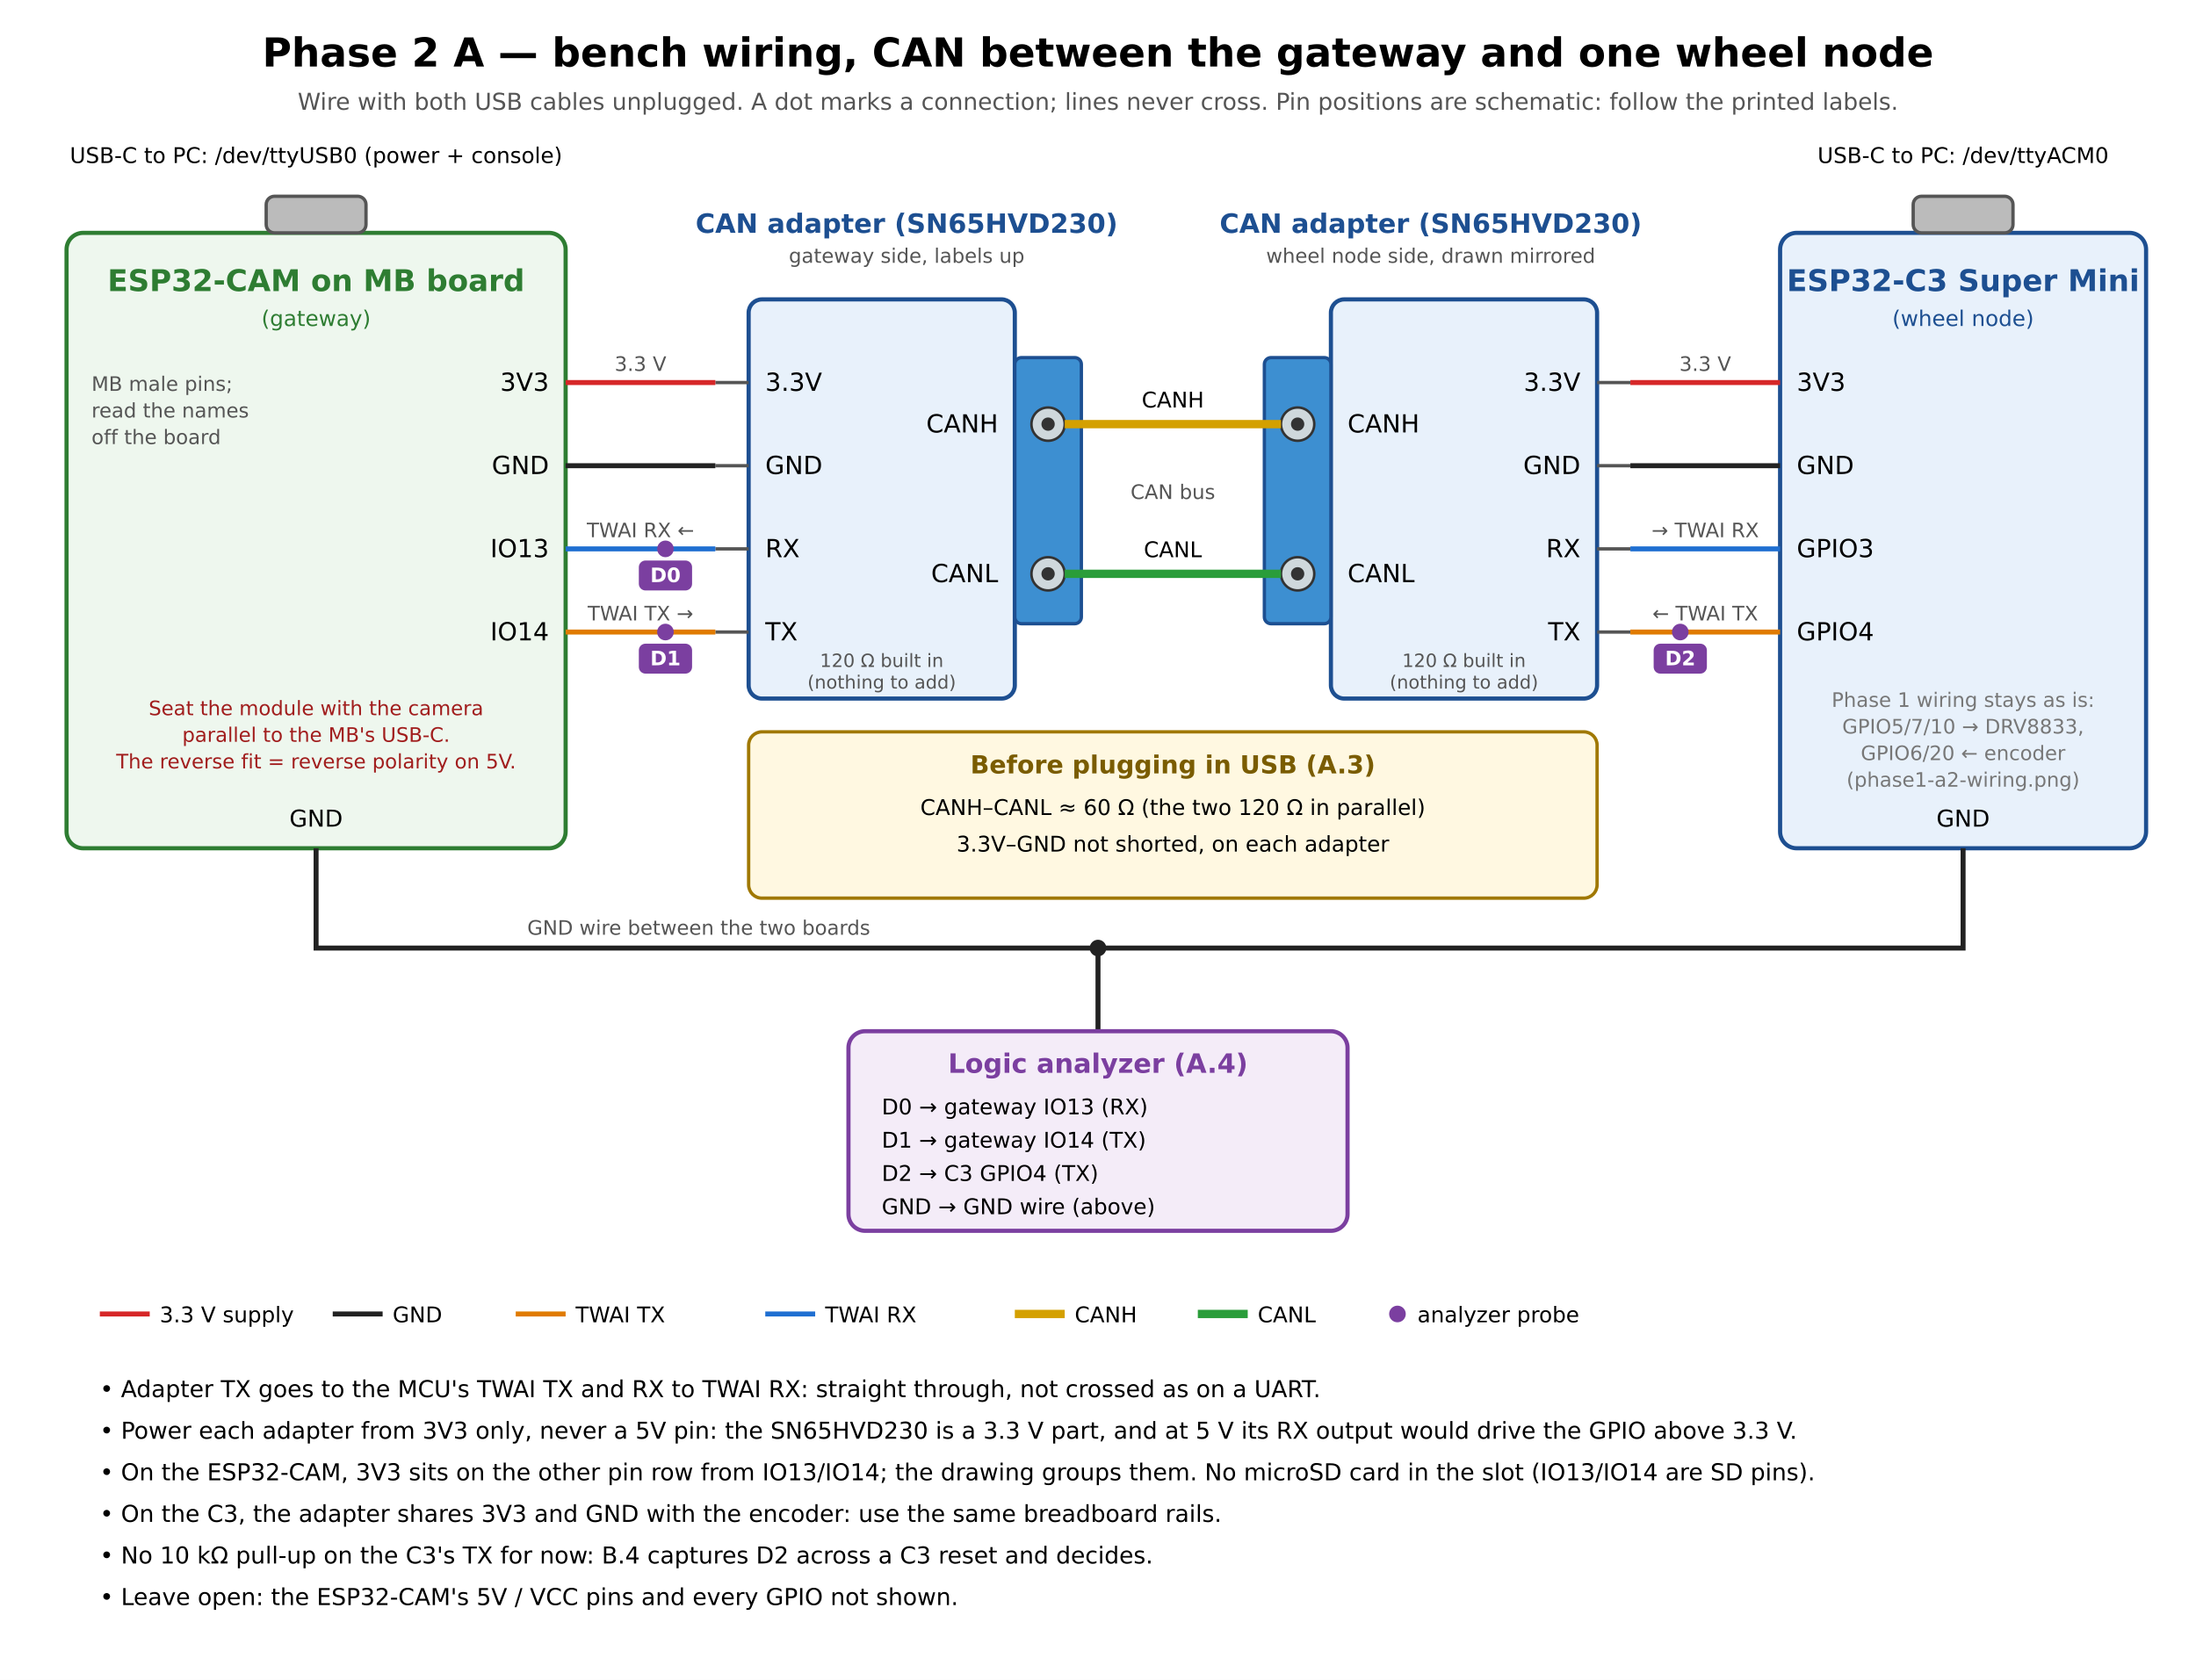
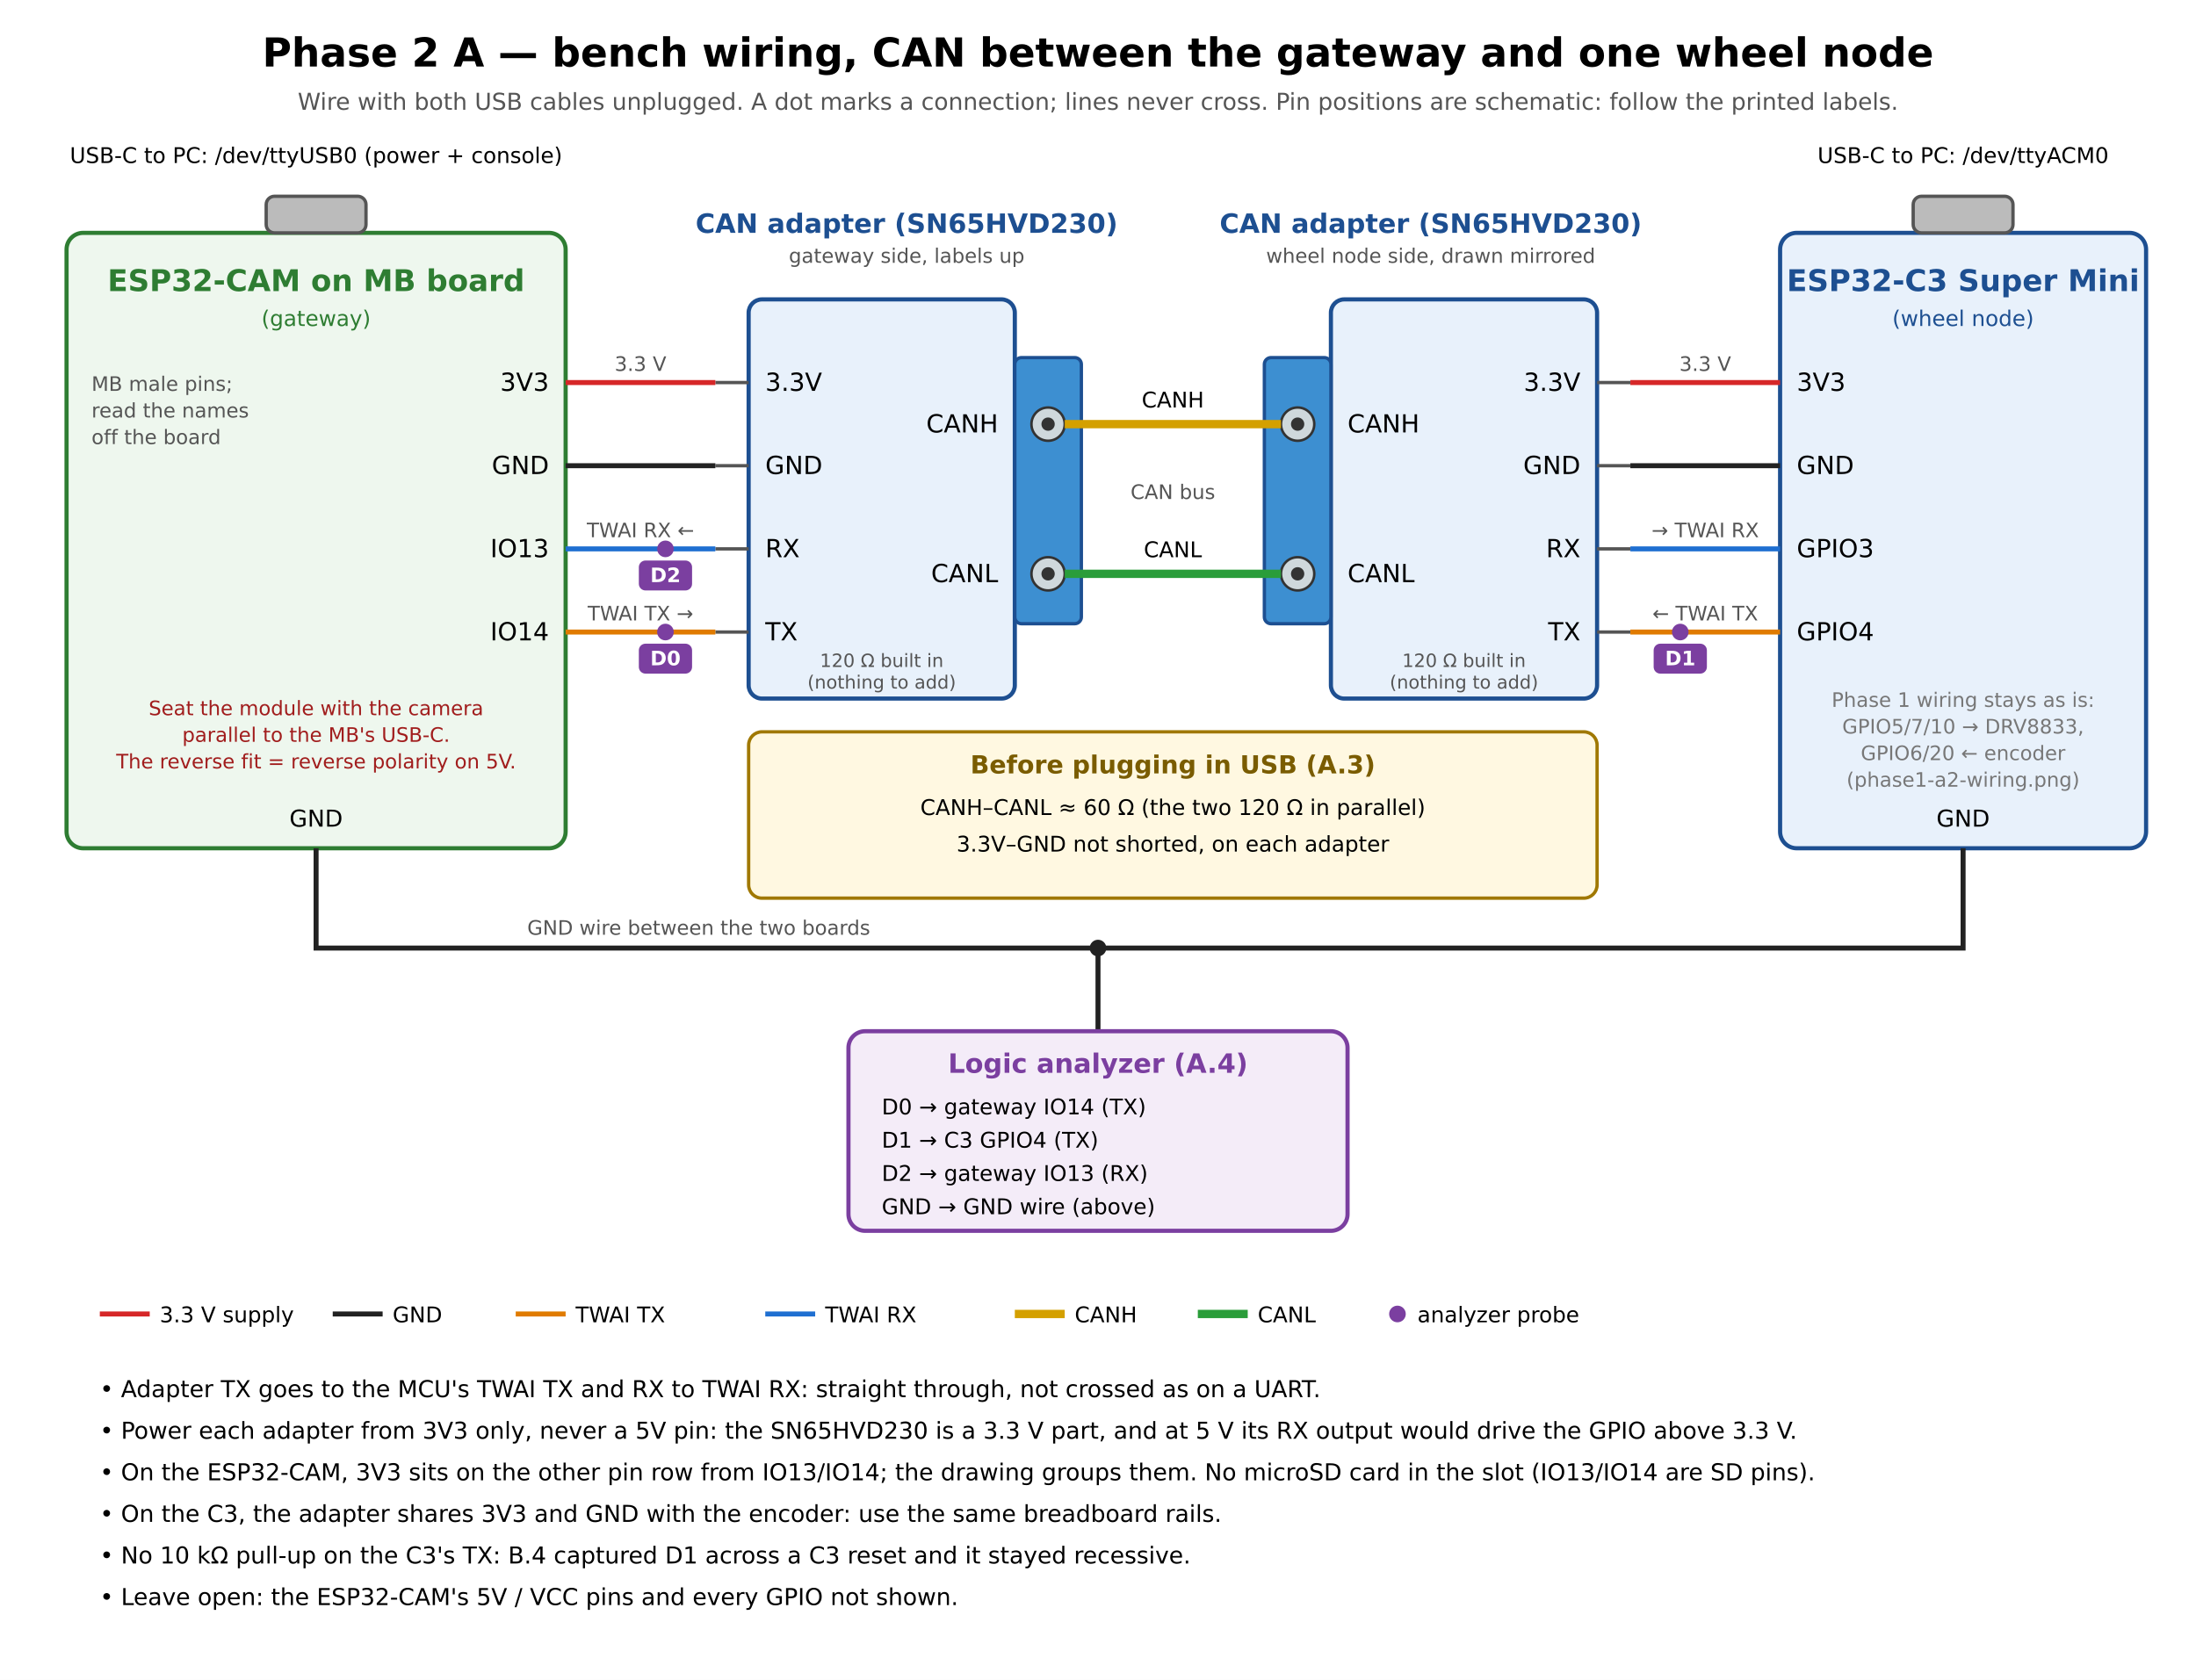
<svg xmlns="http://www.w3.org/2000/svg" width="1320" height="1010" viewBox="0 0 1320 1010" font-family="DejaVu Sans, Arial, sans-serif">
  <rect width="1320" height="1010" fill="#ffffff" />
  <text x="660" y="40" font-size="24" font-weight="bold" text-anchor="middle">Phase 2 A — bench wiring, CAN between the gateway and one wheel node</text>
  <text x="660" y="66" font-size="14" text-anchor="middle" fill="#555">Wire with both USB cables unplugged. A dot marks a connection; lines never cross. Pin positions are schematic: follow the printed labels.</text>
  <rect x="40" y="140" width="300" height="370" rx="10" fill="#eef7ee" stroke="#2e7d32" stroke-width="2.5" />
  <text x="190" y="175" font-size="18" font-weight="bold" text-anchor="middle" fill="#2e7d32">ESP32-CAM on MB board</text>
  <text x="190" y="196" font-size="13" text-anchor="middle" fill="#2e7d32">(gateway)</text>
  <rect x="160" y="118" width="60" height="22" rx="5" fill="#bbb" stroke="#555" stroke-width="2" />
  <text x="190" y="98" font-size="13" text-anchor="middle">USB-C to PC: /dev/ttyUSB0 (power + console)</text>
  <g font-size="15" text-anchor="end">
    <text x="330" y="235">3V3</text>
    <text x="330" y="285">GND</text>
    <text x="330" y="335">IO13</text>
    <text x="330" y="385">IO14</text>
  </g>
  <g font-size="12" fill="#555">
    <text x="55" y="235">MB male pins;</text>
    <text x="55" y="251">read the names</text>
    <text x="55" y="267">off the board</text>
  </g>
  <g font-size="12" fill="#a11d1d" text-anchor="middle">
    <text x="190" y="430">Seat the module with the camera</text>
    <text x="190" y="446">parallel to the MB's USB-C.</text>
    <text x="190" y="462">The reverse fit = reverse polarity on 5V.</text>
  </g>
  <text x="190" y="497" font-size="14" text-anchor="middle">GND</text>
  <text x="545" y="140" font-size="16" font-weight="bold" text-anchor="middle" fill="#1d4f91">CAN adapter (SN65HVD230)</text>
  <text x="545" y="158" font-size="12" text-anchor="middle" fill="#555">gateway side, labels up</text>
  <rect x="450" y="180" width="160" height="240" rx="8" fill="#e8f1fb" stroke="#1d4f91" stroke-width="2.5" />
  <g stroke="#555" stroke-width="2">
    <line x1="430" y1="230" x2="450" y2="230" />
    <line x1="430" y1="280" x2="450" y2="280" />
    <line x1="430" y1="330" x2="450" y2="330" />
    <line x1="430" y1="380" x2="450" y2="380" />
  </g>
  <g font-size="15">
    <text x="460" y="235">3.3V</text>
    <text x="460" y="285">GND</text>
    <text x="460" y="335">RX</text>
    <text x="460" y="385">TX</text>
  </g>
  <rect x="610" y="215" width="40" height="160" rx="4" fill="#3d8fd1" stroke="#1d4f91" stroke-width="2" />
  <circle cx="630" cy="255" r="10" fill="#cfd8dc" stroke="#333" stroke-width="1.5" />
  <circle cx="630" cy="345" r="10" fill="#cfd8dc" stroke="#333" stroke-width="1.5" />
  <g font-size="15" text-anchor="end">
    <text x="600" y="260">CANH</text>
    <text x="600" y="350">CANL</text>
  </g>
  <text x="530" y="401" font-size="11" text-anchor="middle" fill="#555">120 Ω built in</text>
  <text x="530" y="414" font-size="11" text-anchor="middle" fill="#555">(nothing to add)</text>
  <text x="860" y="140" font-size="16" font-weight="bold" text-anchor="middle" fill="#1d4f91">CAN adapter (SN65HVD230)</text>
  <text x="860" y="158" font-size="12" text-anchor="middle" fill="#555">wheel node side, drawn mirrored</text>
  <rect x="800" y="180" width="160" height="240" rx="8" fill="#e8f1fb" stroke="#1d4f91" stroke-width="2.5" />
  <g stroke="#555" stroke-width="2">
    <line x1="960" y1="230" x2="980" y2="230" />
    <line x1="960" y1="280" x2="980" y2="280" />
    <line x1="960" y1="330" x2="980" y2="330" />
    <line x1="960" y1="380" x2="980" y2="380" />
  </g>
  <g font-size="15" text-anchor="end">
    <text x="950" y="235">3.3V</text>
    <text x="950" y="285">GND</text>
    <text x="950" y="335">RX</text>
    <text x="950" y="385">TX</text>
  </g>
  <rect x="760" y="215" width="40" height="160" rx="4" fill="#3d8fd1" stroke="#1d4f91" stroke-width="2" />
  <circle cx="780" cy="255" r="10" fill="#cfd8dc" stroke="#333" stroke-width="1.5" />
  <circle cx="780" cy="345" r="10" fill="#cfd8dc" stroke="#333" stroke-width="1.5" />
  <g font-size="15">
    <text x="810" y="260">CANH</text>
    <text x="810" y="350">CANL</text>
  </g>
  <text x="880" y="401" font-size="11" text-anchor="middle" fill="#555">120 Ω built in</text>
  <text x="880" y="414" font-size="11" text-anchor="middle" fill="#555">(nothing to add)</text>
  <rect x="1070" y="140" width="220" height="370" rx="10" fill="#e8f1fb" stroke="#1d4f91" stroke-width="2.5" />
  <text x="1180" y="175" font-size="18" font-weight="bold" text-anchor="middle" fill="#1d4f91">ESP32-C3 Super Mini</text>
  <text x="1180" y="196" font-size="13" text-anchor="middle" fill="#1d4f91">(wheel node)</text>
  <rect x="1150" y="118" width="60" height="22" rx="5" fill="#bbb" stroke="#555" stroke-width="2" />
  <text x="1180" y="98" font-size="13" text-anchor="middle">USB-C to PC: /dev/ttyACM0</text>
  <g font-size="15">
    <text x="1080" y="235">3V3</text>
    <text x="1080" y="285">GND</text>
    <text x="1080" y="335">GPIO3</text>
    <text x="1080" y="385">GPIO4</text>
  </g>
  <g font-size="12" fill="#777" text-anchor="middle">
    <text x="1180" y="425">Phase 1 wiring stays as is:</text>
    <text x="1180" y="441">GPIO5/7/10 → DRV8833,</text>
    <text x="1180" y="457">GPIO6/20 ← encoder</text>
    <text x="1180" y="473">(phase1-a2-wiring.png)</text>
  </g>
  <text x="1180" y="497" font-size="14" text-anchor="middle">GND</text>
  <g stroke-width="3" fill="none">
    <line x1="340" y1="230" x2="430" y2="230" stroke="#d62728" />
    <line x1="340" y1="280" x2="430" y2="280" stroke="#222" />
    <line x1="340" y1="330" x2="430" y2="330" stroke="#1f6fd1" />
    <line x1="340" y1="380" x2="430" y2="380" stroke="#e07b00" />
  </g>
  <g font-size="12" fill="#555" text-anchor="middle">
    <text x="385" y="223">3.3 V</text>
    <text x="385" y="323">TWAI RX ←</text>
    <text x="385" y="373">TWAI TX →</text>
  </g>
  <g stroke-width="3" fill="none">
    <line x1="980" y1="230" x2="1070" y2="230" stroke="#d62728" />
    <line x1="980" y1="280" x2="1070" y2="280" stroke="#222" />
    <line x1="980" y1="330" x2="1070" y2="330" stroke="#1f6fd1" />
    <line x1="980" y1="380" x2="1070" y2="380" stroke="#e07b00" />
  </g>
  <g font-size="12" fill="#555" text-anchor="middle">
    <text x="1025" y="223">3.3 V</text>
    <text x="1025" y="323">→ TWAI RX</text>
    <text x="1025" y="373">← TWAI TX</text>
  </g>
  <g fill="#7b3fa0">
    <circle cx="400" cy="330" r="5" />
    <circle cx="400" cy="380" r="5" />
    <circle cx="1010" cy="380" r="5" />
  </g>
  <g font-size="12" font-weight="bold" fill="#fff" text-anchor="middle">
    <rect x="384" y="337" width="32" height="18" rx="4" fill="#7b3fa0" />
-     <text x="400" y="350">D0</text>
+     <text x="400" y="350">D2</text>
    <rect x="384" y="387" width="32" height="18" rx="4" fill="#7b3fa0" />
-     <text x="400" y="400">D1</text>
+     <text x="400" y="400">D0</text>
    <rect x="994" y="387" width="32" height="18" rx="4" fill="#7b3fa0" />
-     <text x="1010" y="400">D2</text>
+     <text x="1010" y="400">D1</text>
  </g>
  <g stroke-width="5" fill="none">
    <line x1="640" y1="255" x2="770" y2="255" stroke="#d4a000" />
    <line x1="640" y1="345" x2="770" y2="345" stroke="#2a9d3a" />
  </g>
  <g fill="#333">
    <circle cx="630" cy="255" r="4" />
    <circle cx="630" cy="345" r="4" />
    <circle cx="780" cy="255" r="4" />
    <circle cx="780" cy="345" r="4" />
  </g>
  <g font-size="13" text-anchor="middle">
    <text x="705" y="245">CANH</text>
    <text x="705" y="335">CANL</text>
    <text x="705" y="300" fill="#555" font-size="12">CAN bus</text>
  </g>
  <g stroke="#222" stroke-width="3" fill="none">
    <polyline points="190,510 190,570 1180,570 1180,510" />
    <line x1="660" y1="570" x2="660" y2="620" />
  </g>
  <circle cx="660" cy="570" r="5" fill="#222" />
  <text x="420" y="562" font-size="12" fill="#555" text-anchor="middle">GND wire between the two boards</text>
  <rect x="450" y="440" width="510" height="100" rx="8" fill="#fff8e1" stroke="#a07800" stroke-width="2" />
  <text x="705" y="465" font-size="15" font-weight="bold" text-anchor="middle" fill="#7a5c00">Before plugging in USB (A.3)</text>
  <g font-size="13" text-anchor="middle">
    <text x="705" y="490">CANH–CANL ≈ 60 Ω (the two 120 Ω in parallel)</text>
    <text x="705" y="512">3.3V–GND not shorted, on each adapter</text>
  </g>
  <rect x="510" y="620" width="300" height="120" rx="10" fill="#f4ecf8" stroke="#7b3fa0" stroke-width="2.5" />
  <text x="660" y="645" font-size="16" font-weight="bold" text-anchor="middle" fill="#7b3fa0">Logic analyzer (A.4)</text>
  <g font-size="13">
-     <text x="530" y="670">D0 → gateway IO13 (RX)</text>
-     <text x="530" y="690">D1 → gateway IO14 (TX)</text>
-     <text x="530" y="710">D2 → C3 GPIO4 (TX)</text>
+     <text x="530" y="670">D0 → gateway IO14 (TX)</text>
+     <text x="530" y="690">D1 → C3 GPIO4 (TX)</text>
+     <text x="530" y="710">D2 → gateway IO13 (RX)</text>
    <text x="530" y="730">GND → GND wire (above)</text>
  </g>
  <g stroke-width="3">
    <line x1="60" y1="790" x2="90" y2="790" stroke="#d62728" />
    <line x1="200" y1="790" x2="230" y2="790" stroke="#222" />
    <line x1="310" y1="790" x2="340" y2="790" stroke="#e07b00" />
    <line x1="460" y1="790" x2="490" y2="790" stroke="#1f6fd1" />
    <line x1="610" y1="790" x2="640" y2="790" stroke="#d4a000" stroke-width="5" />
    <line x1="720" y1="790" x2="750" y2="790" stroke="#2a9d3a" stroke-width="5" />
  </g>
  <circle cx="840" cy="790" r="5" fill="#7b3fa0" />
  <g font-size="13">
    <text x="96" y="795">3.3 V supply</text>
    <text x="236" y="795">GND</text>
    <text x="346" y="795">TWAI TX</text>
    <text x="496" y="795">TWAI RX</text>
    <text x="646" y="795">CANH</text>
    <text x="756" y="795">CANL</text>
    <text x="852" y="795">analyzer probe</text>
  </g>
  <g font-size="14">
    <text x="60" y="840">• Adapter TX goes to the MCU's TWAI TX and RX to TWAI RX: straight through, not crossed as on a UART.</text>
    <text x="60" y="865">• Power each adapter from 3V3 only, never a 5V pin: the SN65HVD230 is a 3.3 V part, and at 5 V its RX output would drive the GPIO above 3.3 V.</text>
    <text x="60" y="890">• On the ESP32-CAM, 3V3 sits on the other pin row from IO13/IO14; the drawing groups them. No microSD card in the slot (IO13/IO14 are SD pins).</text>
    <text x="60" y="915">• On the C3, the adapter shares 3V3 and GND with the encoder: use the same breadboard rails.</text>
-     <text x="60" y="940">• No 10 kΩ pull-up on the C3's TX for now: B.4 captures D2 across a C3 reset and decides.</text>
+     <text x="60" y="940">• No 10 kΩ pull-up on the C3's TX: B.4 captured D1 across a C3 reset and it stayed recessive.</text>
    <text x="60" y="965">• Leave open: the ESP32-CAM's 5V / VCC pins and every GPIO not shown.</text>
  </g>
</svg>
